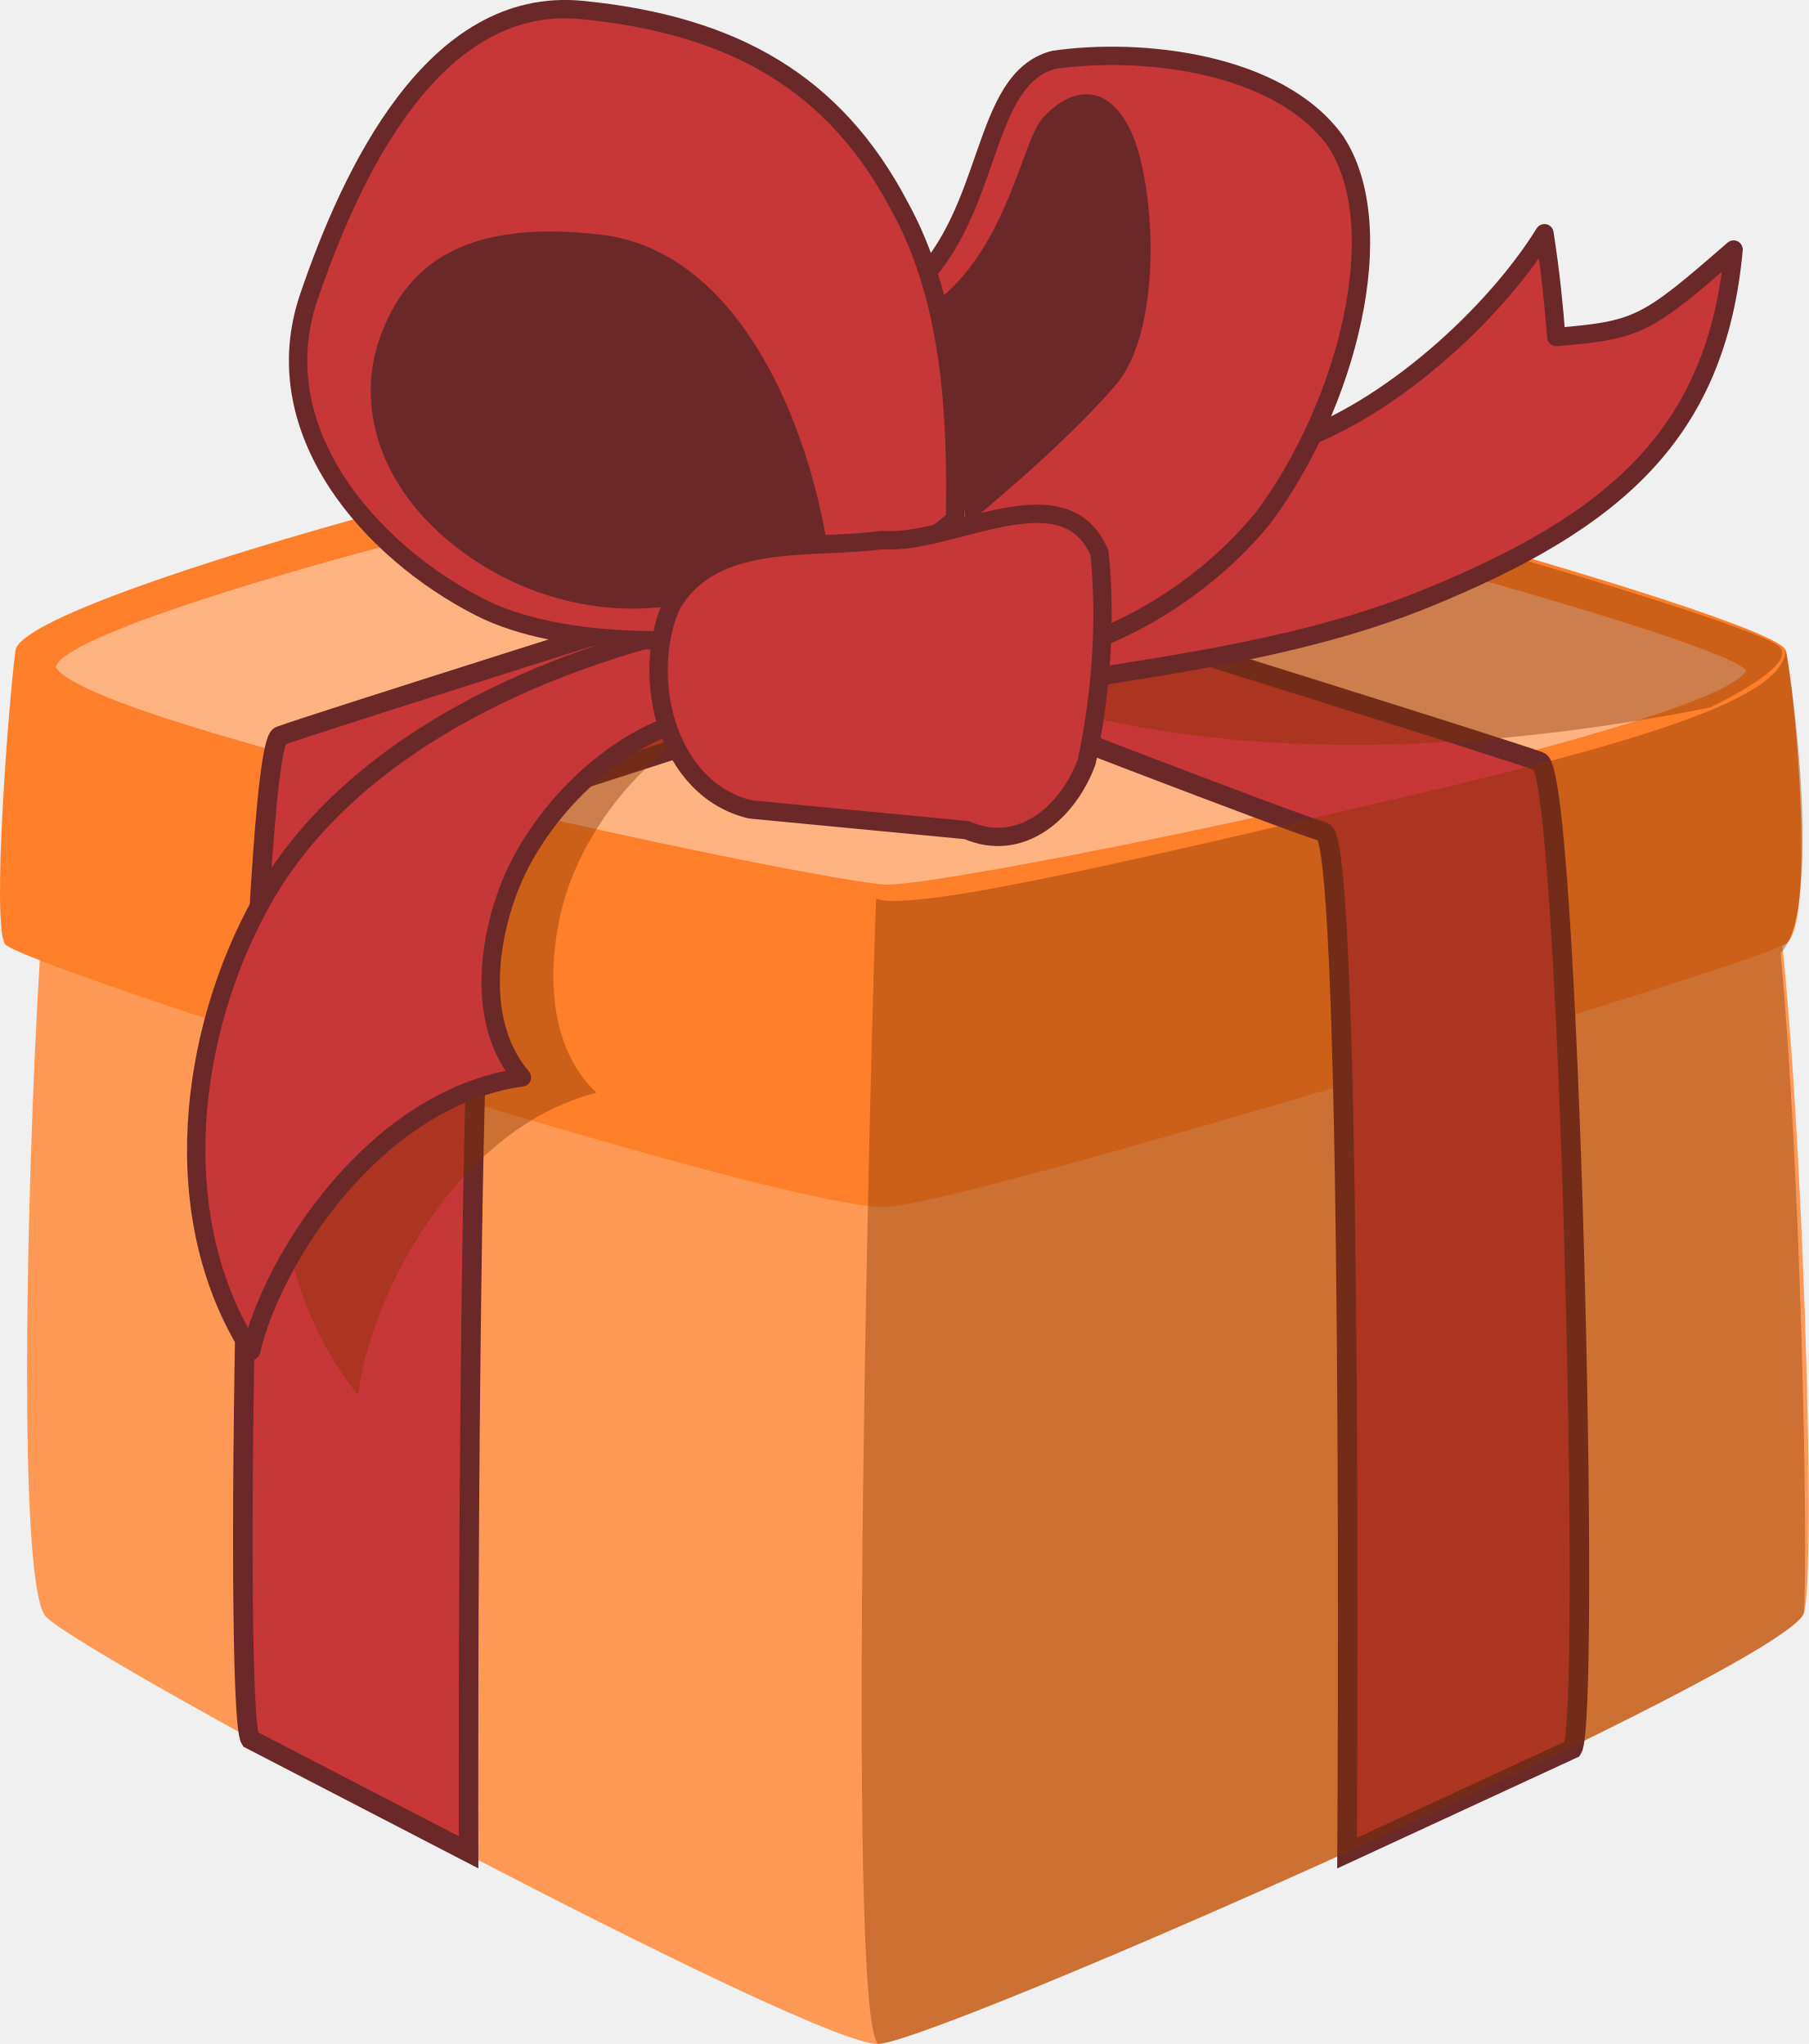
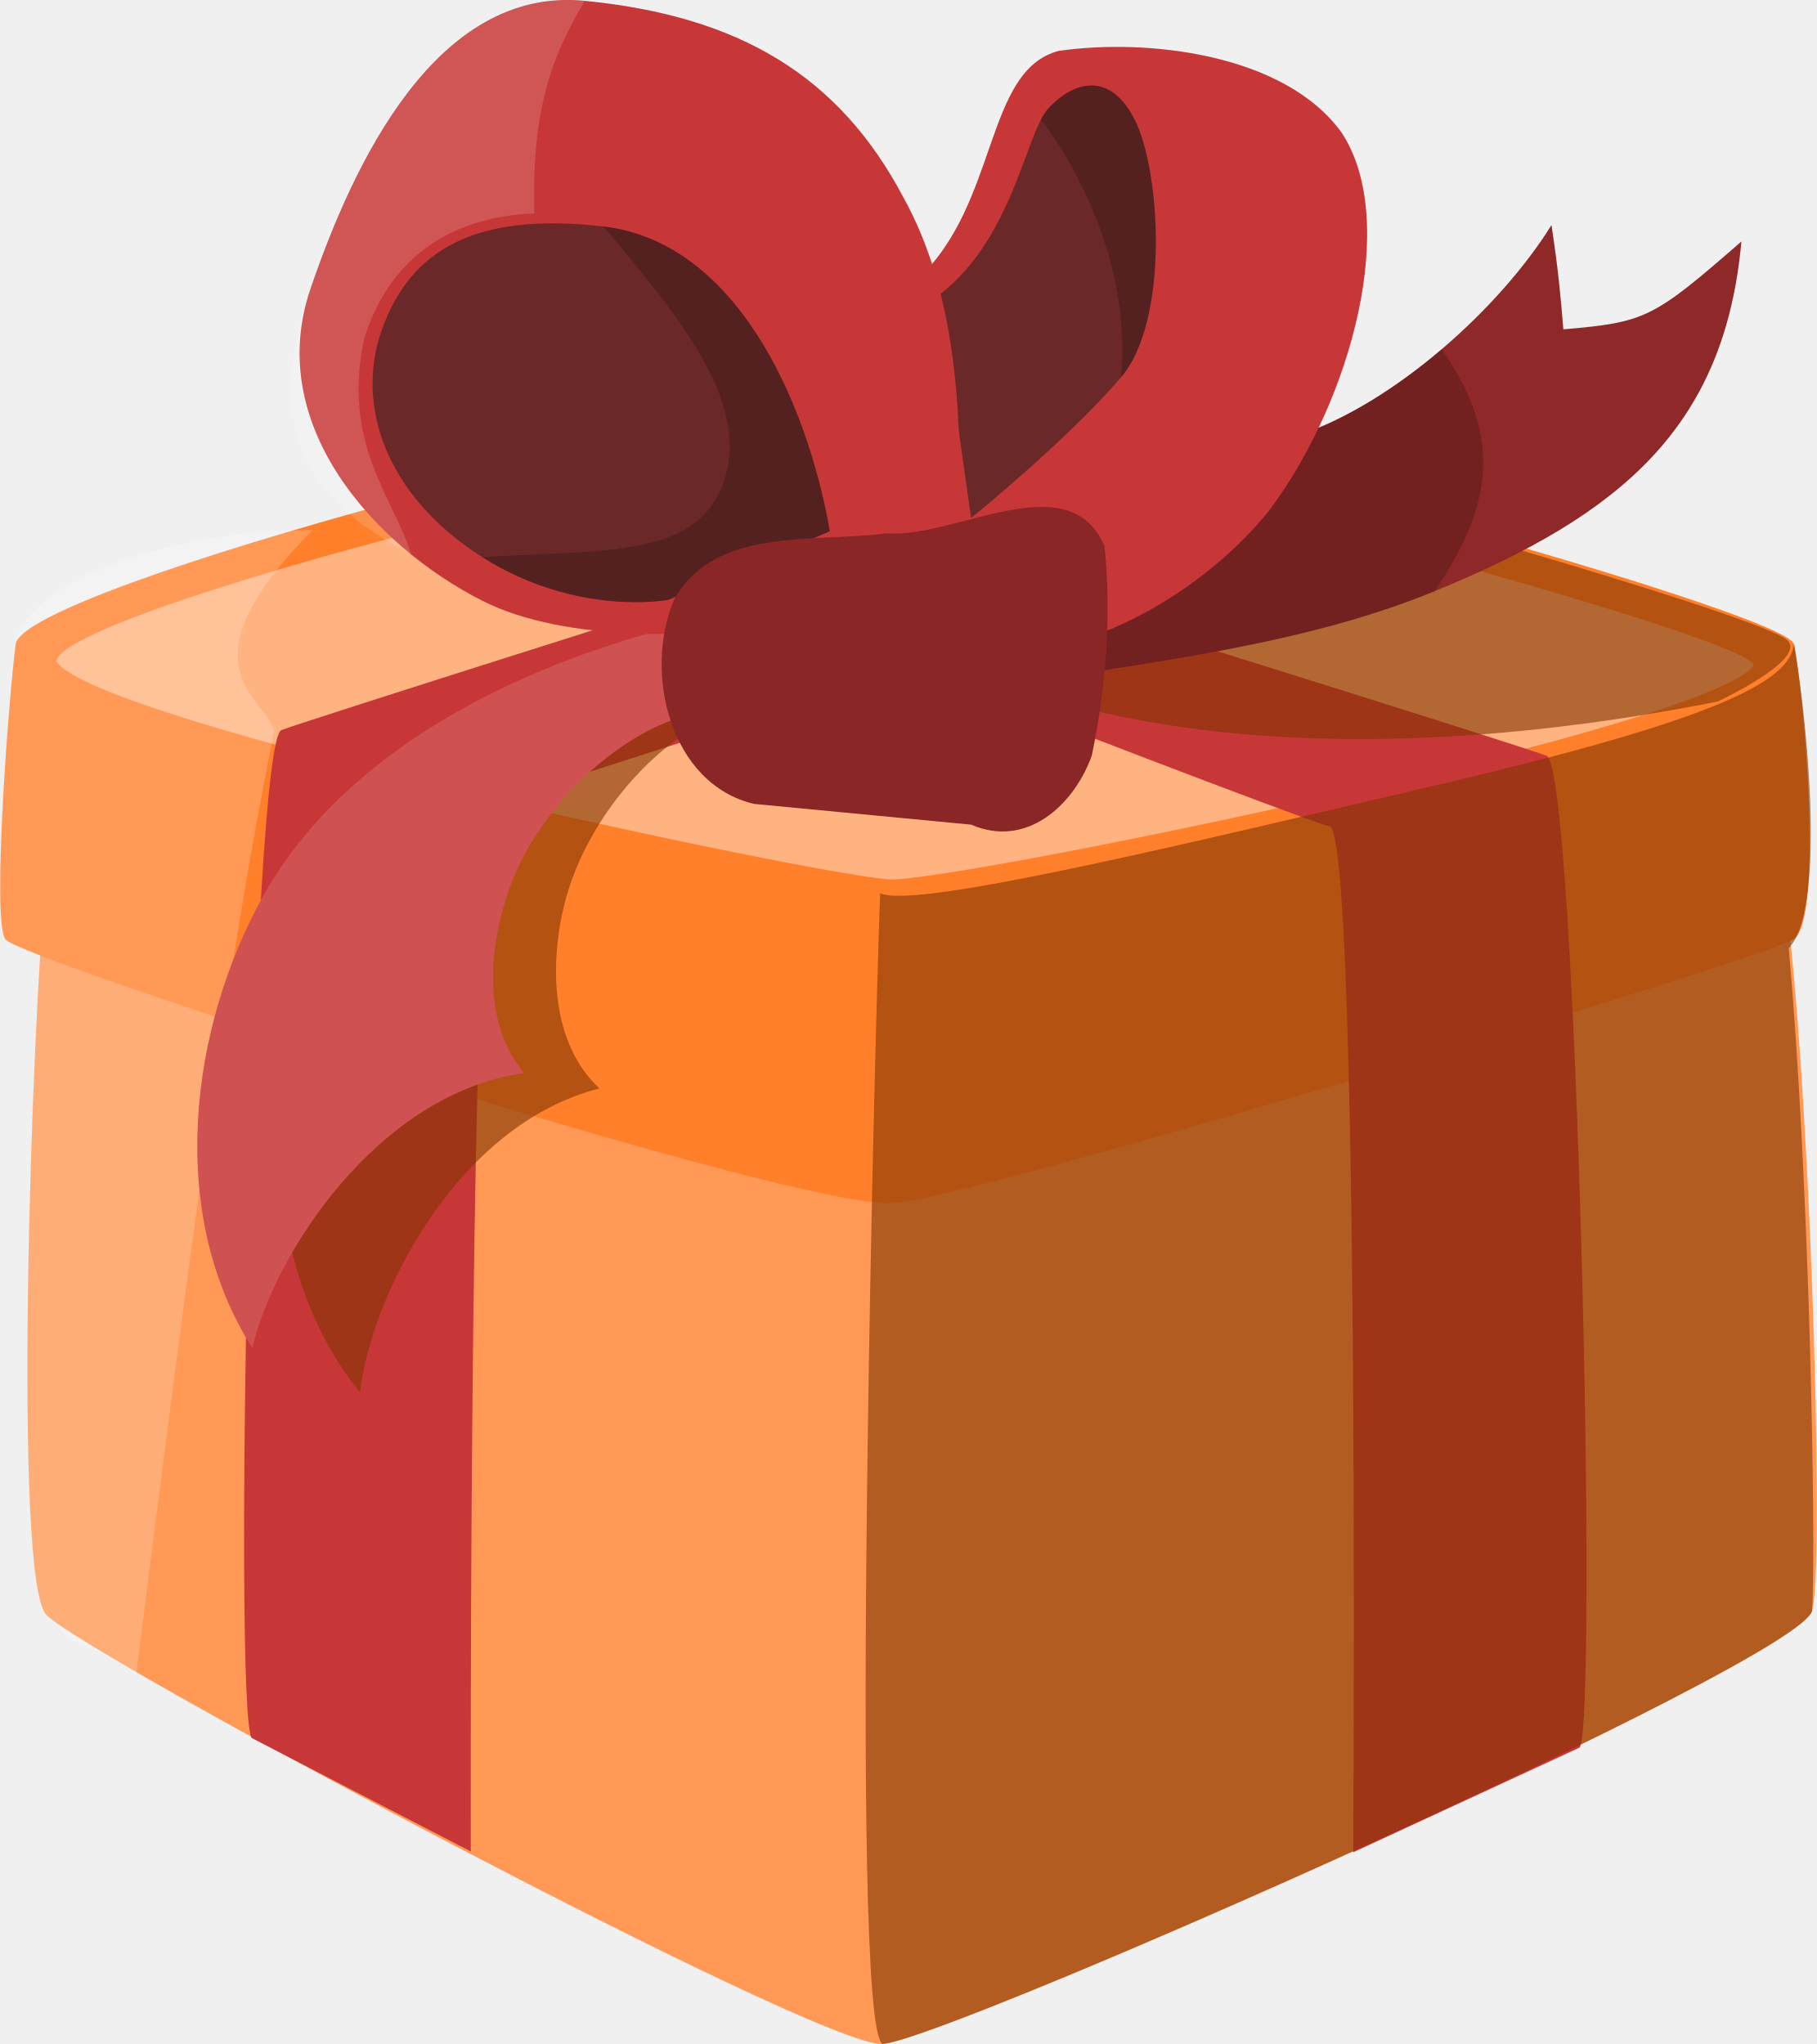
- <svg xmlns="http://www.w3.org/2000/svg" width="46.286" height="52.322" viewBox="0 0 46.286 52.322" version="1.1" id="svg5" xml:space="preserve">
+ <svg xmlns="http://www.w3.org/2000/svg" width="46.291" height="52.087" viewBox="0 0 46.291 52.087" version="1.1" id="svg5" xml:space="preserve">
  <defs id="defs2" />
-   <g id="layer1" transform="translate(-1.181799,7.640446)">
+   <g id="layer1" transform="translate(-1.177,7.405898)">
    <path style="fill:#ff9955;stroke-width:1.643" d="m 2.355,14.908 c -0.38,3.805 -0.858,17.901 0,18.834 C 3.273,34.739 22.045,44.776 23.662,44.681 25.279,44.586 46.967,34.979 47.347,33.647 47.727,32.315 47.157,16.24 46.396,14.147" id="path113" />
    <path style="fill:#ff7f2a;stroke-width:1.631" d="m 23.928,23.253 c 2.343,-0.19 22.228,-6.25 22.952,-6.728 0.748,-0.493 0.278,-6.183 0.003,-7.515 C 46.707,8.159 27.308,2.82 23.728,2.828 19.761,2.837 1.768,7.554 1.577,9.011 1.402,10.342 0.968,15.997 1.309,16.525 1.649,17.054 21.585,23.443 23.928,23.253 Z" id="path115" />
    <path style="fill:#ffb380;stroke-width:1.512" d="M 23.853,15.004 C 25.503,15.065 44.933,11.088 45.863,9.54 45.694,8.773 27.175,3.772 23.757,3.779 19.97,3.787 2.794,8.133 2.611,9.445 3.605,11.006 21.988,14.907 23.853,15.004 Z" id="path383" />
  </g>
-   <g id="layer2" transform="matrix(1.427897,0,0,1.427897,-17.19109,-3.731165)" style="display:none">
+   <g id="layer2" transform="matrix(1.427897,0,0,1.427897,-17.1863,-3.965713)" style="display:none">
    <path style="fill:#ffb380;stroke-width:2.064" d="m 45.603,18.331 c 0.379,0.93 0.808,14.191 0.508,14.818 -0.301,0.627 -19.167,8.65 -19.717,8.245 -0.55,-0.405 -0.603,-15.6 -0.119,-16.61 0.483,-1.01 18.95,-7.383 19.329,-6.453 z" id="path512" transform="matrix(0.7003306,0,0,0.7003306,11.2118,7.963887)" />
    <path id="rect514" d="m 31.94,27.819 3.115,-3.274 c 0.325,-0.342 0.744,-0.327 0.939,0.028 l 2.755,5.004 c 0.174,0.317 0.078,0.839 -0.217,1.175 l -2.82,3.21 c -0.311,0.354 -0.719,0.392 -0.914,0.08 l -3.083,-4.932 c -0.219,-0.351 -0.119,-0.929 0.226,-1.291 z" style="fill:#806600;stroke-width:1.643" />
    <path id="rect568" d="m 35.721,23.803 3.381,-1.073 c 0.348,-0.11 0.631,0.171 0.638,0.628 l 0.094,6.631 c 0.006,0.432 -0.257,0.89 -0.593,1.03 l -3.26,1.353 c -0.365,0.151 -0.673,-0.088 -0.688,-0.54 L 35.063,24.888 c -0.016,-0.48 0.279,-0.965 0.658,-1.085 z" style="fill:#ffcc00;stroke-width:1.643" />
    <path id="rect570" d="m 39.566,23.344 2.783,0.93 c 0.286,0.095 0.401,0.525 0.261,0.963 l -2.1,6.558 c -0.141,0.441 -0.493,0.747 -0.791,0.686 l -2.901,-0.593 c -0.326,-0.067 -0.47,-0.496 -0.32,-0.962 l 2.233,-6.934 c 0.149,-0.464 0.523,-0.752 0.836,-0.647 z" style="fill:#ffe680;stroke-width:1.643" />
  </g>
-   <g id="layer3" transform="translate(-1.181799,7.640446)">
-     <path style="fill:#c83737;stroke:#6a2828;stroke-width:0.5;stroke-dasharray:none;stroke-opacity:1" d="M 41.424,37.127 C 41.9,36.366 41.343,12.139 40.582,11.854 39.821,11.568 30.727,8.731 30.727,8.731 L 26.401,10.39 c 0,0 7.713,2.986 8.664,3.271 0.761,0.38 0.59,26.134 0.59,26.134 z" id="path3151" />
-     <path style="fill:#c83737;stroke:#6a2828;stroke-width:0.5;stroke-dasharray:none;stroke-opacity:1" d="m 7.587,36.881 c -0.476,-0.761 0,-25.397 0.761,-25.683 0.761,-0.285 11.592,-3.701 11.592,-3.701 l 4.442,2.122 c 0,0 -9.565,3.102 -10.517,3.387 -0.761,0.38 -0.692,26.769 -0.692,26.769 z" id="path770" />
+   <g id="layer3" transform="translate(-1.177,7.405898)">
+     <path id="path8315" style="opacity:0.2;fill:#ffffff;stroke-width:1.643" d="m 9.139,6.104 c -3.967,0.009 -7.375,1.457 -7.566,2.913 -0.175,1.332 -0.61,6.985 -0.27,7.514 0.04,0.062 0.371,0.212 0.893,0.416 -0.33,5.315 -0.59,15.993 0.154,16.801 0.918,0.997 0.462,0.343 2.298,1.498 C 5.996,24.649 6.961,17.093 8.166,11.227 7.989,10.376 5.648,9.632 9.139,6.104 Z" />
+     <path style="fill:#c83737;stroke:none;stroke-width:0.5;stroke-dasharray:none;stroke-opacity:1" d="M 41.424,37.127 C 41.9,36.366 41.343,12.139 40.582,11.854 39.821,11.568 30.727,8.731 30.727,8.731 L 26.401,10.39 c 0,0 7.713,2.986 8.664,3.271 0.761,0.38 0.59,26.134 0.59,26.134 z" id="path3151" />
+     <path style="fill:#c83737;stroke:none;stroke-width:0.5;stroke-dasharray:none;stroke-opacity:1" d="m 7.587,36.881 c -0.476,-0.761 0,-25.397 0.761,-25.683 0.761,-0.285 11.592,-3.701 11.592,-3.701 l 4.442,2.122 c 0,0 -9.565,3.102 -10.517,3.387 -0.761,0.38 -0.692,26.769 -0.692,26.769 z" id="path770" />
    <g id="g2383" transform="matrix(0.9390048,0,0,0.9390048,0.1781504,46.26859)">
      <g id="layer6" transform="matrix(1.064957,0,0,1.064957,-0.1897226,-49.27408)">
-         <path style="opacity:0.4;fill:#803300;fill-opacity:1;stroke:none;stroke-width:0.5;stroke-linecap:round;stroke-linejoin:round;stroke-dasharray:none;stroke-opacity:1" d="M 44.943,10.471 C 32.878,12.86 26.939,10.021 26.939,10.021 L 39.972,6.63 c 0,0 6.134,1.785 6.725,2.264 0.591,0.479 -1.754,1.576 -1.754,1.576 z" id="path3339" />
+         <path style="opacity:0.6;fill:#803300;fill-opacity:1;stroke:none;stroke-width:0.5;stroke-linecap:round;stroke-linejoin:round;stroke-dasharray:none;stroke-opacity:1" d="M 44.943,10.471 C 32.878,12.86 26.939,10.021 26.939,10.021 L 39.972,6.63 c 0,0 6.134,1.785 6.725,2.264 0.591,0.479 -1.754,1.576 -1.754,1.576 z" id="path3339" />
      </g>
-       <path d="m 20.174,-40.186 c -4.29,1.596 -8.686,4.426 -10.426,8.575 -1.583,3.775 -1.652,8.855 1.083,12.234 0.29,-2.56 2.59,-7.247 6.496,-8.246 -1.324,-1.236 -1.357,-3.38 -0.94,-5.036 0.527,-2.089 2.23,-4.213 4.058,-5.032" id="path3154" style="opacity:0.4;fill:#803300;fill-opacity:1;fill-rule:nonzero;stroke:none;stroke-width:0.5;stroke-linejoin:round;stroke-dasharray:none;stroke-opacity:1" />
-       <path d="m 19.533,-40.205 c -4.442,1.104 -9.128,3.422 -11.323,7.35 -1.997,3.574 -2.637,8.613 -0.298,12.278 0.575,-2.511 3.387,-6.91 7.381,-7.464 -1.176,-1.377 -0.969,-3.511 -0.368,-5.109 0.758,-2.017 2.689,-3.936 4.597,-4.545" id="path-1-7" style="opacity:1;fill:#c83737;fill-opacity:1;fill-rule:nonzero;stroke:#6a2828;stroke-width:0.5;stroke-linejoin:round;stroke-dasharray:none;stroke-opacity:1" />
-       <path d="m 36.277,-45.34 c 2.623,-0.869 5.499,-3.478 6.884,-5.713 0.178,1.16 0.25,1.931 0.322,2.829 2.244,-0.189 2.444,-0.305 4.832,-2.384 -0.458,5.042 -3.261,7.415 -8.318,9.488 -3.144,1.289 -6.577,1.767 -9.931,2.3 l -0.514,-0.034" id="path-1-5" style="opacity:1;fill:#c83737;fill-opacity:1;fill-rule:nonzero;stroke:#6a2828;stroke-width:0.5;stroke-linejoin:round;stroke-dasharray:none;stroke-opacity:1" />
-       <path d="m 25.971,-49.596 c 2.192,-2.049 1.801,-5.65 3.815,-6.183 2.356,-0.345 6.127,0.056 7.683,2.22 1.556,2.363 0.303,7.21 -1.966,10.252 -1.984,2.46 -5.706,4.519 -8.913,3.757 -0.535,-0.402 -0.852,-1.129 -1.696,-0.864" id="path-1-2" style="opacity:1;fill:#c83737;fill-opacity:1;fill-rule:nonzero;stroke:#6a2828;stroke-width:0.5;stroke-linejoin:round;stroke-dasharray:none;stroke-opacity:1" />
+       <path d="m 20.174,-40.186 c -4.29,1.596 -8.686,4.426 -10.426,8.575 -1.583,3.775 -1.652,8.855 1.083,12.234 0.29,-2.56 2.59,-7.247 6.496,-8.246 -1.324,-1.236 -1.357,-3.38 -0.94,-5.036 0.527,-2.089 2.23,-4.213 4.058,-5.032" id="path3154" style="opacity:0.6;fill:#803300;fill-opacity:1;fill-rule:nonzero;stroke:none;stroke-width:0.5;stroke-linejoin:round;stroke-dasharray:none;stroke-opacity:1" />
+       <path d="m 19.533,-40.205 c -4.442,1.104 -9.128,3.422 -11.323,7.35 -1.997,3.574 -2.637,8.613 -0.298,12.278 0.575,-2.511 3.387,-6.91 7.381,-7.464 -1.176,-1.377 -0.969,-3.511 -0.368,-5.109 0.758,-2.017 2.689,-3.936 4.597,-4.545" id="path-1-7" style="opacity:1;fill:#cf5151;fill-opacity:1;fill-rule:nonzero;stroke:none;stroke-width:0.181;stroke-linejoin:round;stroke-dasharray:none;stroke-opacity:1" />
+       <path d="m 36.277,-45.34 c 2.623,-0.869 5.499,-3.478 6.884,-5.713 0.178,1.16 0.25,1.931 0.322,2.829 2.244,-0.189 2.444,-0.305 4.832,-2.384 -0.458,5.042 -3.261,7.415 -8.318,9.488 -3.144,1.289 -6.577,1.767 -9.931,2.3 l -0.514,-0.034" id="path-1-5" style="opacity:1;fill:#8f2828;fill-opacity:1;fill-rule:nonzero;stroke:none;stroke-width:0.5;stroke-linejoin:round;stroke-dasharray:none;stroke-opacity:1" />
+       <path d="m 36.277,-45.34 c 1.312,-0.435 2.686,-1.304 3.906,-2.344 1.752,2.502 1.276,4.359 -0.186,6.564 -3.144,1.289 -6.577,1.767 -9.931,2.3 l -0.514,-0.034" id="path8381" style="opacity:0.2;fill:#000000;fill-opacity:1;fill-rule:nonzero;stroke:none;stroke-width:0.5;stroke-linejoin:round;stroke-dasharray:none;stroke-opacity:1" />
+       <path d="m 25.971,-49.596 c 2.192,-2.049 1.801,-5.65 3.815,-6.183 2.356,-0.345 6.127,0.056 7.683,2.22 1.556,2.363 0.303,7.21 -1.966,10.252 -1.984,2.46 -5.706,4.519 -8.913,3.757 -0.535,-0.402 -0.852,-1.129 -1.696,-0.864" id="path-1-2" style="opacity:1;fill:#c83737;fill-opacity:1;fill-rule:nonzero;stroke:none;stroke-width:0.5;stroke-linejoin:round;stroke-dasharray:none;stroke-opacity:1" />
      <path style="opacity:1;fill:#6a2828;fill-opacity:1;stroke:none;stroke-width:0.5;stroke-linecap:round;stroke-linejoin:round;stroke-dasharray:none;stroke-opacity:1" d="m 25.081,-0.525 c 1.971,-1.498 2.351,-4.364 2.924,-5.019 0.573,-0.655 1.614,-1.166 2.351,0.226 0.737,1.392 0.967,5.497 -0.347,7.034 -1.47,1.72 -4.07,3.819 -4.07,3.819" id="path3269" transform="translate(1.473921,-48.63939)" />
-       <path d="m 27.096,-43.252 c 0.053,-2.823 -0.101,-5.996 -1.519,-8.551 -1.744,-3.305 -4.459,-4.925 -8.65,-5.336 -4.041,-0.396 -6.292,4.449 -7.442,7.828 -1.238,3.639 1.676,6.929 4.662,8.452 2.281,1.163 6.076,0.982 7.653,0.667 2.257,-0.963 3.453,-1.513 5.295,-3.06 z" id="path-1" style="opacity:1;fill:#c83737;fill-opacity:1;fill-rule:nonzero;stroke:#6a2828;stroke-width:0.5;stroke-linejoin:round;stroke-dasharray:none;stroke-opacity:1" />
+       <path style="opacity:0.2;fill:#000000;fill-opacity:1;stroke:none;stroke-width:0.5;stroke-linecap:round;stroke-linejoin:round;stroke-dasharray:none;stroke-opacity:1" d="m 28.004,-5.544 c 0.573,-0.655 1.614,-1.166 2.351,0.226 0.737,1.392 0.967,5.497 -0.347,7.034 0.361,-3.871 -2.173,-6.997 -2.173,-6.997" id="path8385" transform="translate(1.473921,-48.63939)" />
+       <path d="m 27.096,-43.252 c 0.053,-2.823 -0.101,-5.996 -1.519,-8.551 -1.744,-3.305 -4.459,-4.925 -8.65,-5.336 -4.041,-0.396 -6.292,4.449 -7.442,7.828 -1.238,3.639 1.676,6.929 4.662,8.452 2.281,1.163 6.076,0.982 7.653,0.667 2.257,-0.963 3.453,-1.513 5.295,-3.06 z" id="path-1" style="opacity:1;fill:#c83737;fill-opacity:1;fill-rule:nonzero;stroke:none;stroke-width:0.5;stroke-linejoin:round;stroke-dasharray:none;stroke-opacity:1" />
      <path style="opacity:1;fill:#6a2828;fill-opacity:1;stroke:none;stroke-width:0.5;stroke-linecap:round;stroke-linejoin:round;stroke-dasharray:none;stroke-opacity:1" d="m 17.718,7.759 c 0,0 -2.477,0.464 -5.037,-1.158 C 10.081,4.954 9.206,2.49 9.959,0.405 10.723,-1.71 12.446,-2.784 15.967,-2.375 c 3.521,0.409 5.486,4.586 6.141,8.27" id="path3157" transform="translate(1.473921,-48.63939)" />
-       <path d="m 21.521,-35.345 c -2.284,-0.545 -2.995,-3.56 -2.176,-5.522 1.103,-2.03 3.827,-1.552 5.77,-1.823 1.841,0.162 4.953,-1.915 5.919,0.352 0.191,1.881 0.042,3.84 -0.348,5.691 -0.502,1.375 -1.794,2.508 -3.268,1.866 z" id="path-1-9" style="opacity:1;fill:#c83737;fill-opacity:1;fill-rule:nonzero;stroke:#6a2828;stroke-width:0.5;stroke-linejoin:round;stroke-dasharray:none;stroke-opacity:1" />
+       <path d="m 10.956,-48.011 c 0.718,-2.224 2.401,-3.268 4.605,-3.359 -0.092,-3.219 0.699,-4.592 1.368,-5.769 -4.041,-0.396 -6.292,4.449 -7.442,7.828 -1.238,3.639 -0.254,5.664 2.732,7.187 -0.469,-1.529 -1.906,-3.004 -1.262,-5.887 z" id="path8376" style="opacity:0.15;fill:#ffffff;fill-opacity:1;fill-rule:nonzero;stroke:none;stroke-width:0.5;stroke-linejoin:round;stroke-dasharray:none;stroke-opacity:1" />
+       <path style="opacity:0.2;fill:#000000;fill-opacity:1;stroke:none;stroke-width:0.5;stroke-linecap:round;stroke-linejoin:round;stroke-dasharray:none;stroke-opacity:1" d="m 17.718,7.759 c 0,0 -2.477,0.464 -5.037,-1.158 3.092,-0.216 5.778,0.082 6.53,-2.002 0.764,-2.115 -1.04,-4.354 -3.243,-6.973 3.521,0.409 5.486,4.586 6.141,8.27" id="path8378" transform="translate(1.473921,-48.63939)" />
+       <path d="m 21.521,-35.345 c -2.284,-0.545 -2.995,-3.56 -2.176,-5.522 1.103,-2.03 3.827,-1.552 5.77,-1.823 1.841,0.162 4.953,-1.915 5.919,0.352 0.191,1.881 0.042,3.84 -0.348,5.691 -0.502,1.375 -1.794,2.508 -3.268,1.866 z" id="path-1-9" style="opacity:1;fill:#8a2626;fill-opacity:1;fill-rule:nonzero;stroke:none;stroke-width:0.5;stroke-linejoin:round;stroke-dasharray:none;stroke-opacity:1" />
    </g>
  </g>
-   <g id="layer4" transform="translate(-1.181799,7.640446)">
-     <path style="opacity:0.4;fill:#803300;stroke-width:1.643" d="m 46.887,8.988 c 0.399,2.405 0.773,6.844 -0.136,7.768 0.523,5.714 0.705,15.078 0.596,16.89 -0.38,1.332 -22.068,10.939 -23.685,11.034 -0.88,-0.527 -0.15,-27.382 -0.058,-29.322 0.906,0.422 8.014,-1.32 13.986,-2.712 7.294,-1.7 9.225,-2.685 9.297,-3.658 z" id="path985" />
+   <g id="layer4" transform="translate(-1.177,7.405898)">
+     <path style="opacity:0.6;fill:#803300;stroke-width:1.643" d="m 46.887,8.988 c 0.399,2.405 0.773,6.844 -0.136,7.768 0.523,5.714 0.705,15.078 0.596,16.89 -0.38,1.332 -22.068,10.939 -23.685,11.034 -0.88,-0.527 -0.15,-27.382 -0.058,-29.322 0.906,0.422 8.014,-1.32 13.986,-2.712 7.294,-1.7 9.225,-2.685 9.297,-3.658 z" id="path985" />
  </g>
</svg>
